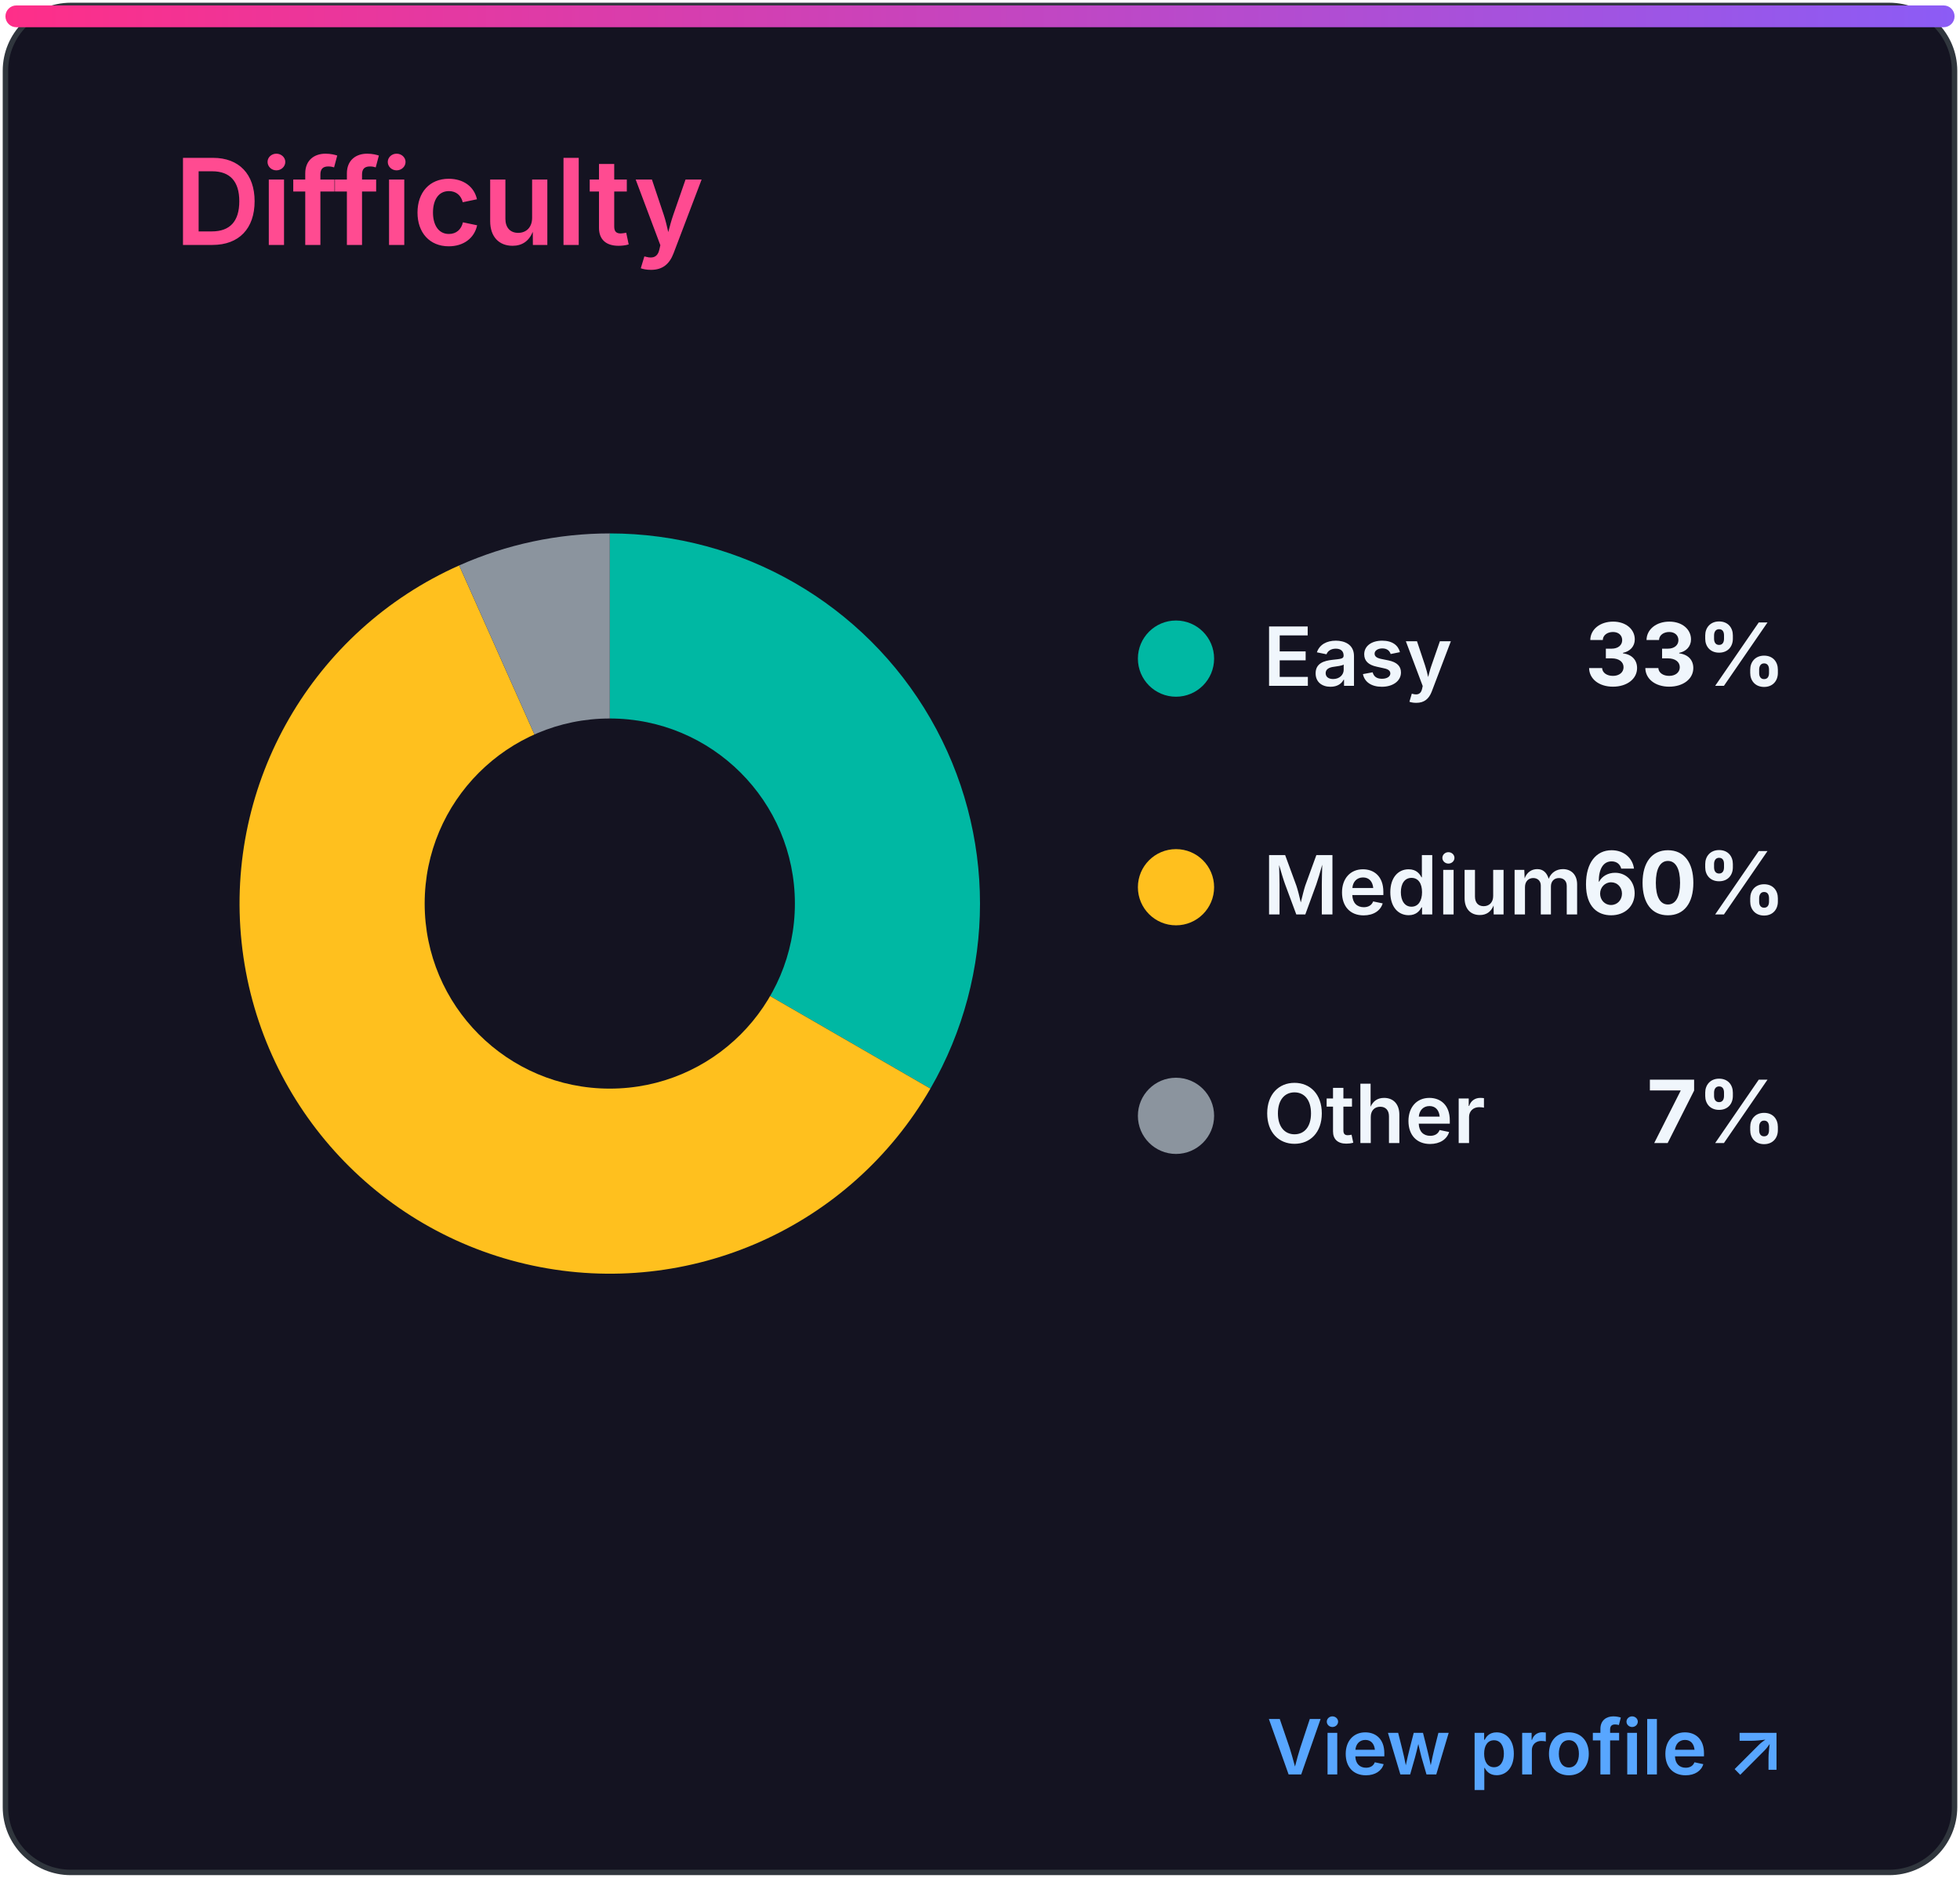
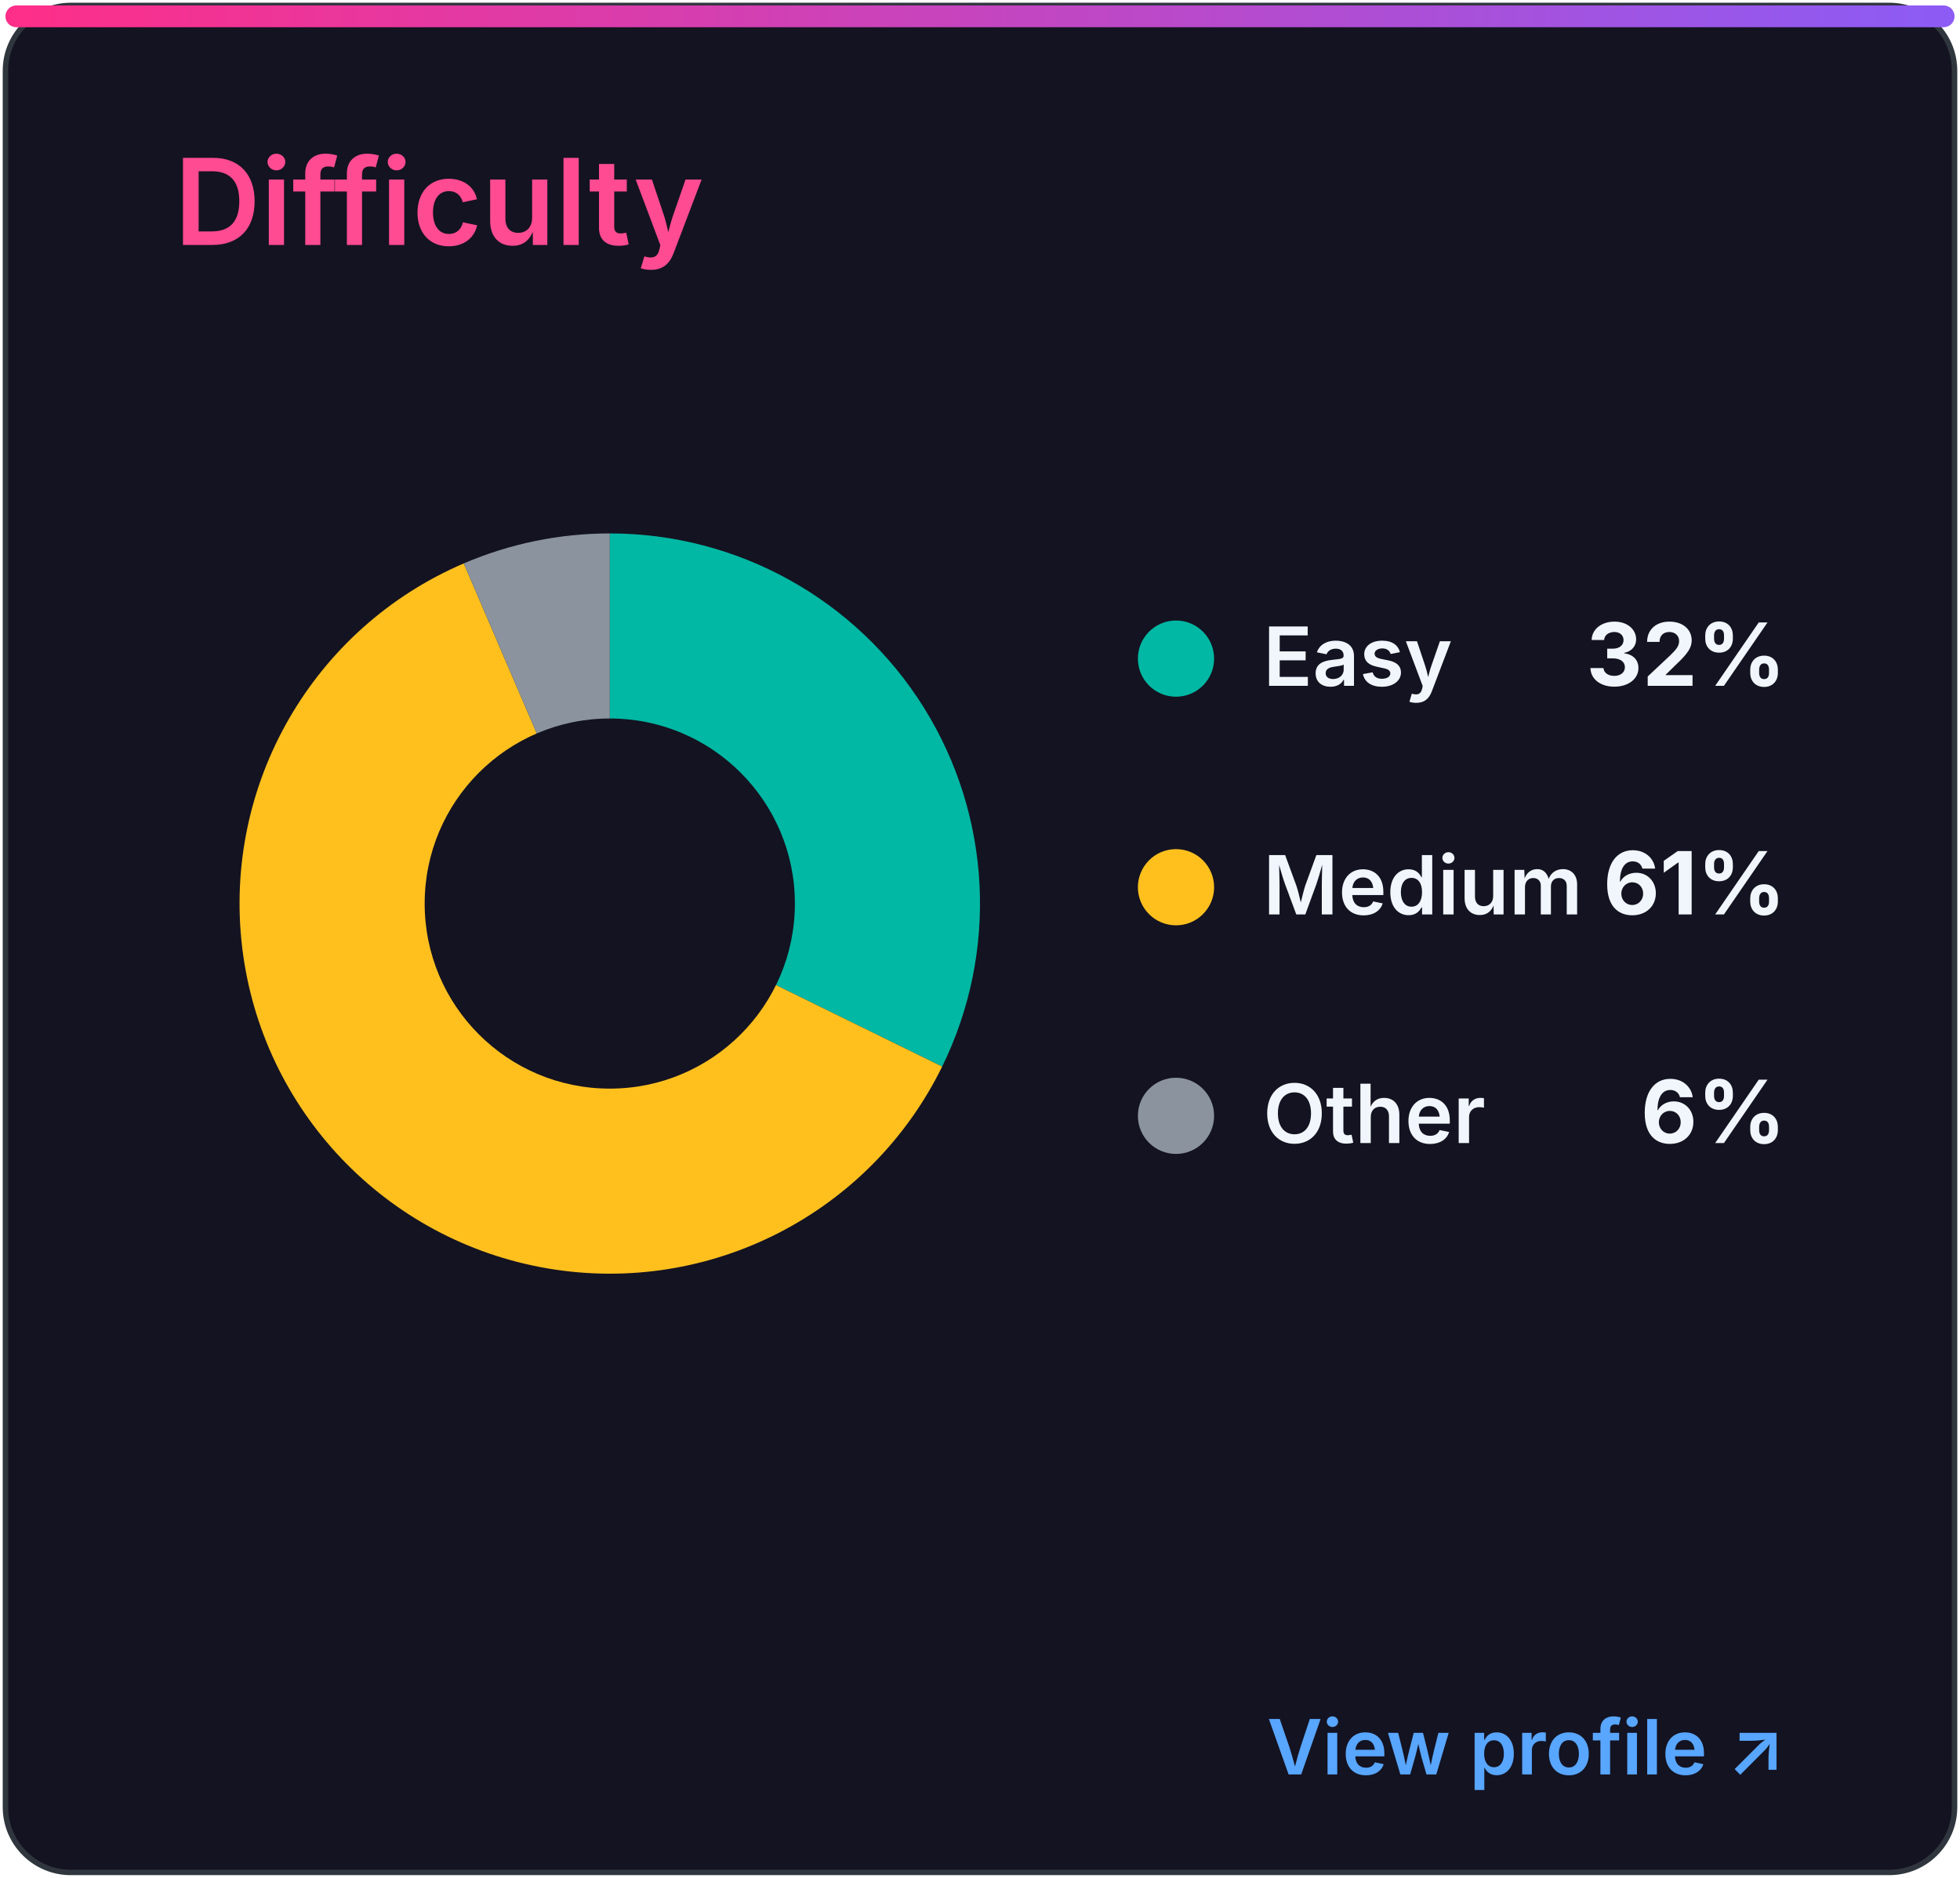
<svg xmlns="http://www.w3.org/2000/svg" width="360" height="345" viewBox="0 0 360 345" role="img" aria-labelledby="title desc">
  <defs>
    <linearGradient id="accent" x1="0" x2="1">
      <stop stop-color="#ff2e88" />
      <stop offset="1" stop-color="#8b5cf6" />
    </linearGradient>
    <clipPath id="bar">
      <rect x="32" y="82" width="296" height="8" rx="4" />
    </clipPath>
    <style>
.heading{font:600 22px -apple-system,BlinkMacSystemFont,'Segoe UI',sans-serif;fill:#ff4b91}
.eyebrow{font:600 10px -apple-system,BlinkMacSystemFont,'Segoe UI',sans-serif;letter-spacing:1.2px;fill:#8b949e}
.total{font:700 52px -apple-system,BlinkMacSystemFont,'Segoe UI',sans-serif;fill:#f0f6fc}
.metric{font:600 15px -apple-system,BlinkMacSystemFont,'Segoe UI',sans-serif;fill:#f0f6fc}
.count{font:700 16px -apple-system,BlinkMacSystemFont,'Segoe UI',sans-serif;fill:#f0f6fc}
.muted{font:500 13px -apple-system,BlinkMacSystemFont,'Segoe UI',sans-serif;fill:#8b949e}
.language{font:700 31px -apple-system,BlinkMacSystemFont,'Segoe UI',sans-serif;fill:#f0f6fc}
.link{font:600 14px -apple-system,BlinkMacSystemFont,'Segoe UI',sans-serif;fill:#58a6ff}
</style>
  </defs>
  <rect x="1" y="1" width="358" height="343" rx="12" fill="#141321" stroke="#30363d" />
  <rect x="1" y="1" width="358" height="4" rx="2" fill="url(#accent)" />
  <text x="32" y="45" class="heading">Difficulty</text>
-   <path d="M 112 166 L 112.00 98.00 A 68 68 0 0 1 170.89 200.00 Z" fill="#00b8a3" />
-   <path d="M 112 166 L 170.89 200.00 A 68 68 0 1 1 84.34 103.88 Z" fill="#ffc01e" />
-   <path d="M 112 166 L 84.34 103.88 A 68 68 0 0 1 112.00 98.00 Z" fill="#8b949e" />
+   <path d="M 112 166 L 112.00 98.00 A 68 68 0 0 1 173.05 195.95 Z" fill="#00b8a3" />
+   <path d="M 112 166 L 173.05 195.95 A 68 68 0 1 1 85.18 103.51 Z" fill="#ffc01e" />
+   <path d="M 112 166 L 85.18 103.51 A 68 68 0 0 1 112.00 98.00 Z" fill="#8b949e" />
  <circle cx="112" cy="166" r="34" fill="#141321" />
  <circle cx="216" cy="121" r="7" fill="#00b8a3" />
  <text x="232" y="126" class="metric">Easy</text>
-   <text x="328" y="126" class="count" text-anchor="end">33%</text>
+   <text x="328" y="126" class="count" text-anchor="end">32%</text>
  <circle cx="216" cy="163" r="7" fill="#ffc01e" />
  <text x="232" y="168" class="metric">Medium</text>
-   <text x="328" y="168" class="count" text-anchor="end">60%</text>
+   <text x="328" y="168" class="count" text-anchor="end">61%</text>
  <circle cx="216" cy="205" r="7" fill="#8b949e" />
  <text x="232" y="210" class="metric">Other</text>
-   <text x="328" y="210" class="count" text-anchor="end">7%</text>
+   <text x="328" y="210" class="count" text-anchor="end">6%</text>
  <text x="328" y="326" class="link" text-anchor="end">View profile ↗</text>
</svg>
